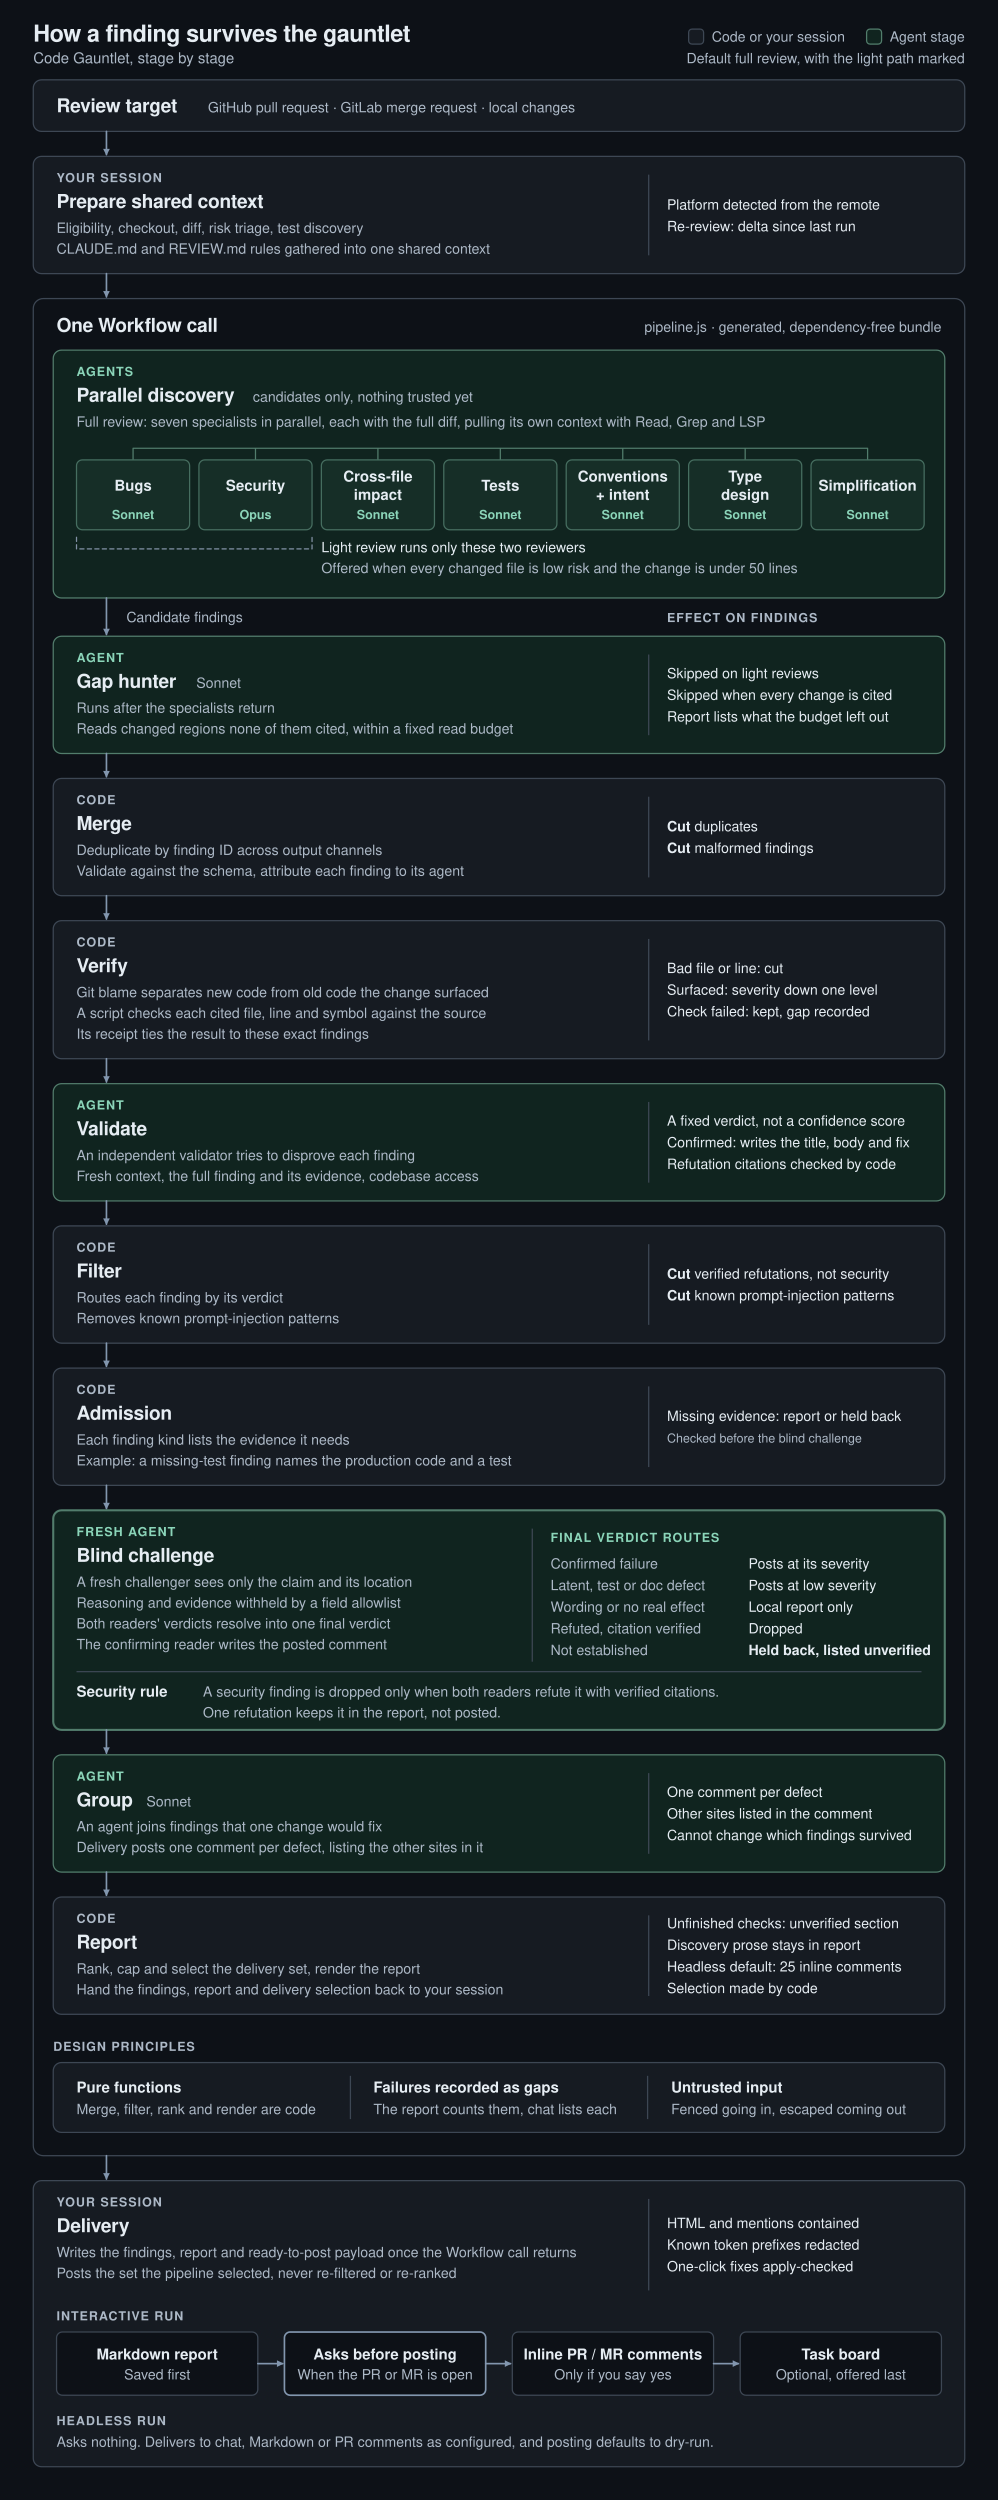
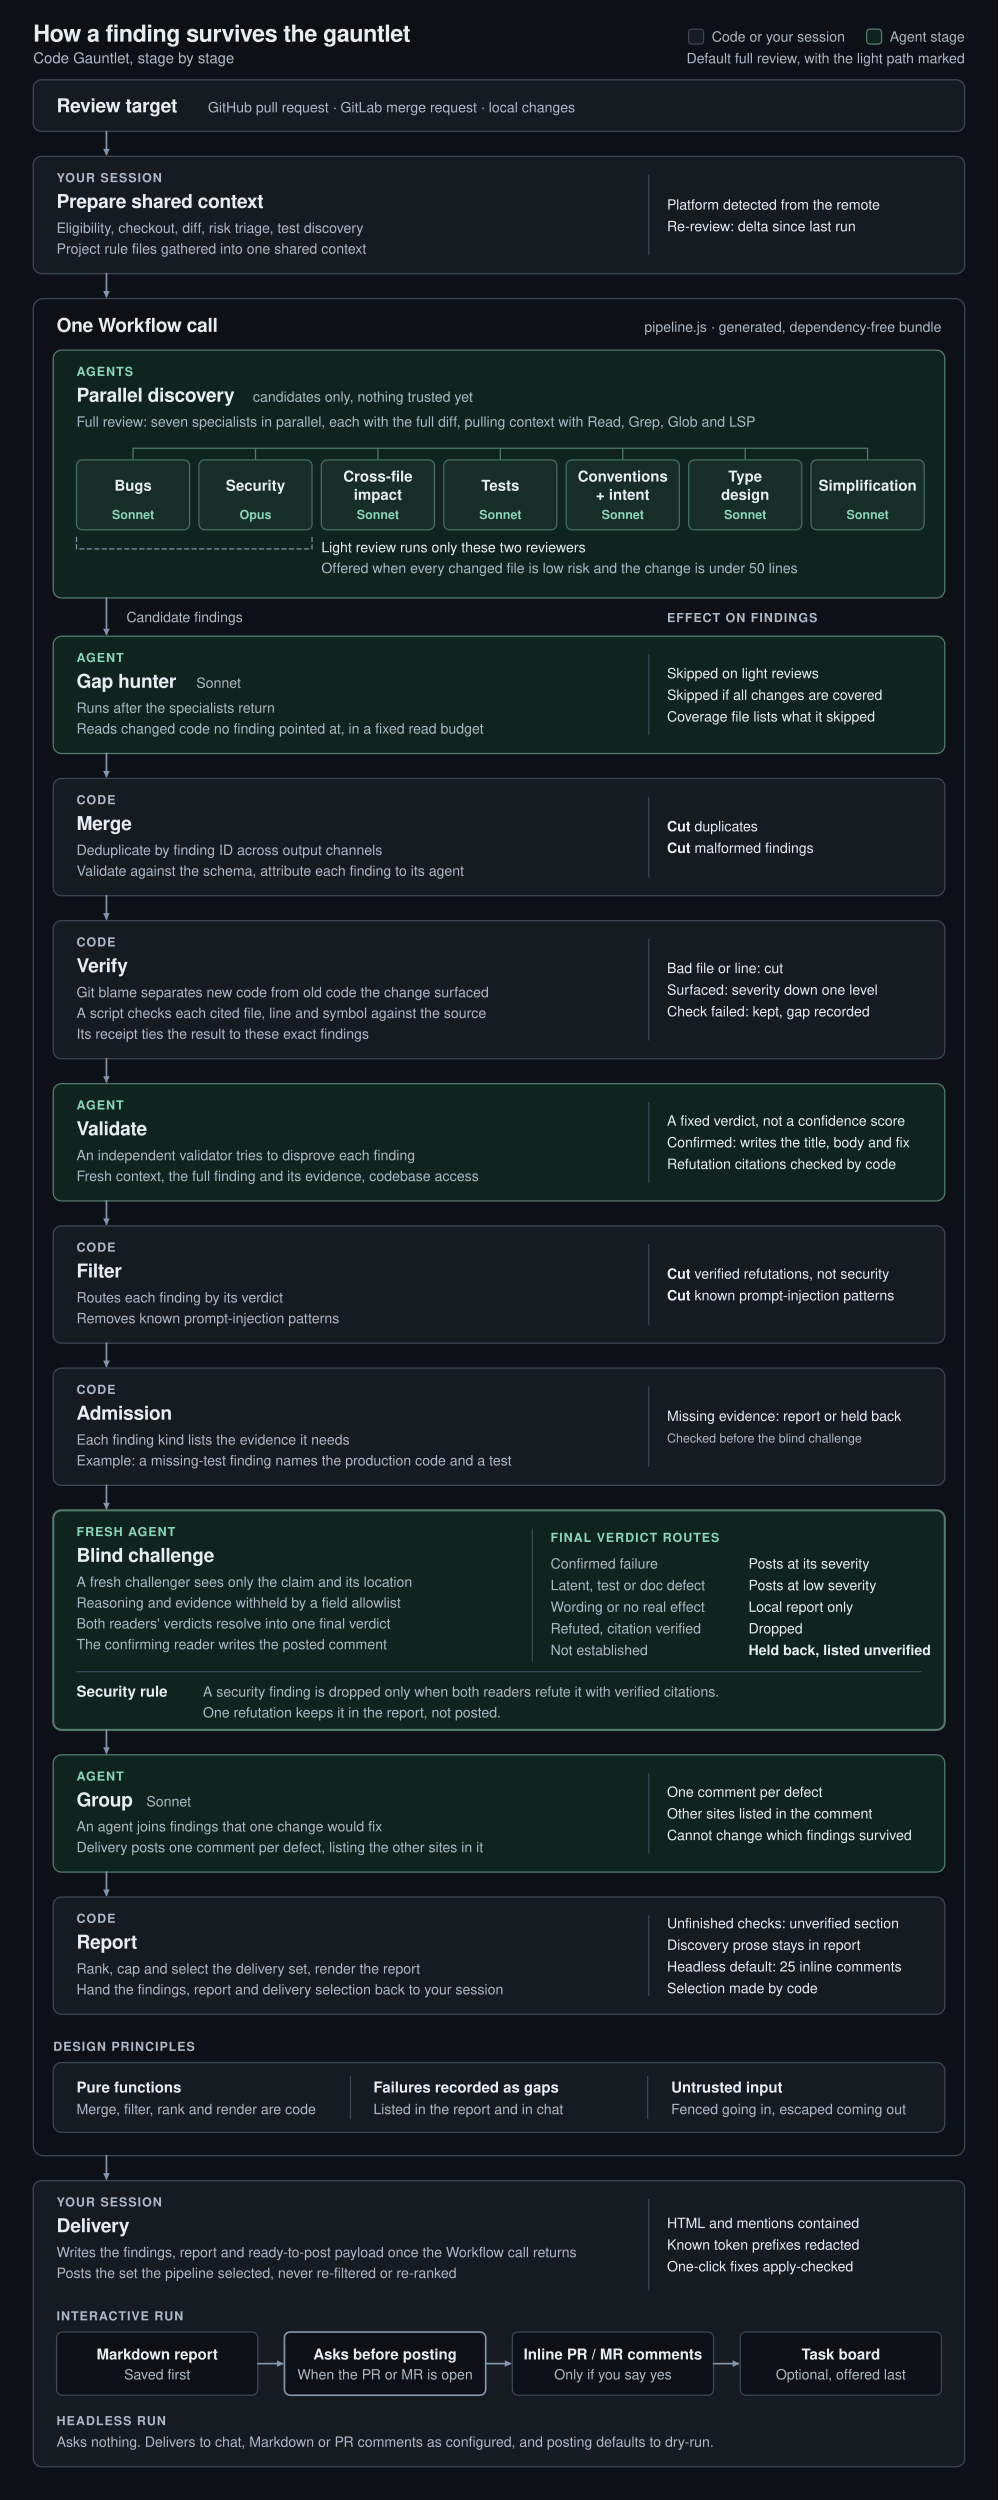
<svg xmlns="http://www.w3.org/2000/svg" viewBox="0 0 1200 3006" role="img" aria-labelledby="pipeline-title pipeline-desc">
  <defs>
    <style>
      text { font-family: -apple-system, BlinkMacSystemFont, "Segoe UI", Helvetica, Arial, sans-serif; font-size: 18px; fill: #e6edf3; }
      .page { fill: #0d1117; }
      .frame { fill: #0d1117; stroke: #3d4754; stroke-width: 1.5; }
      .panel { fill: #161b22; stroke: #3d4754; stroke-width: 1.5; }
      .node { fill: #0d1117; stroke: #3d4754; stroke-width: 1.5; }
      .ask-node { fill: #0d1117; stroke: #8296ae; stroke-width: 2; }
      .agent-node { fill: #162e27; stroke: #466e60; stroke-width: 1.5; }
      .agent-stage { fill: #10241f; stroke: #527d6c; stroke-width: 1.5; }
      .hero { stroke-width: 2.5; }
      .title { font-size: 28px; font-weight: 650; letter-spacing: -0.5px; }
      .section { font-size: 23px; font-weight: 650; letter-spacing: -0.3px; }
      .strong { font-weight: 600; }
      .reviewer { font-size: 18px; font-weight: 600; text-anchor: middle; }
      .detail { font-size: 17px; fill: #adb9c7; }
      .effect { font-size: 17px; }
      .note { font-size: 15px; fill: #adb9c7; }
      .muted { fill: #adb9c7; }
      .cut { font-weight: 650; }
      .kind { font-size: 15px; font-weight: 650; letter-spacing: 1.2px; fill: #adb9c7; }
      .agent-kind { font-size: 15px; font-weight: 650; letter-spacing: 1.2px; fill: #8bd5b9; }
      .model { font-size: 15px; font-weight: 600; text-anchor: middle; fill: #8bd5b9; }
      .mid { text-anchor: middle; }
      .end { text-anchor: end; }
      .flow { fill: none; stroke: #8296ae; stroke-width: 2; stroke-linecap: round; stroke-linejoin: round; }
      .fan { fill: none; stroke: #527d6c; stroke-width: 1.5; stroke-linecap: round; stroke-linejoin: round; }
      .light { fill: none; stroke: #8291a5; stroke-width: 1.5; stroke-dasharray: 5 4; stroke-linecap: round; stroke-linejoin: round; }
      .divider { stroke: #3d4754; stroke-width: 1.5; }
      .arrow { fill: #8296ae; }
    </style>
    <marker id="arrow" viewBox="0 0 8 8" refX="7" refY="4" markerWidth="8" markerHeight="8" markerUnits="userSpaceOnUse" orient="auto">
      <path class="arrow" d="M0 0 L8 4 L0 8 Z" />
    </marker>
  </defs>
  <rect class="page" width="1200" height="3006" />
  <text class="title" x="40" y="50">How a finding survives the gauntlet</text>
  <text class="muted" x="40" y="76">Code Gauntlet, stage by stage</text>
  <rect class="panel" x="828" y="35" width="18" height="18" rx="4" />
  <text class="detail end" x="1016" y="50">Code or your session</text>
  <rect class="agent-stage" x="1042" y="35" width="18" height="18" rx="4" />
  <text class="detail end" x="1160" y="50">Agent stage</text>
  <text class="detail end" x="1160" y="76">Default full review, with the light path marked</text>
  <rect class="panel" x="40" y="96" width="1120" height="62" rx="10" />
  <text class="section" x="68" y="135">Review target</text>
  <text class="detail" x="250" y="135">GitHub pull request  ·  GitLab merge request  ·  local changes</text>
  <path class="flow" d="M128 158 V186" marker-end="url(#arrow)" />
  <rect class="panel" x="40" y="188" width="1120" height="141" rx="10" />
  <text class="kind" x="68" y="219">YOUR SESSION</text>
  <text class="section" x="68" y="250">Prepare shared context</text>
  <text class="detail" x="68" y="280">Eligibility, checkout, diff, risk triage, test discovery</text>
-   <text class="detail" x="68" y="305">CLAUDE.md and REVIEW.md rules gathered into one shared context</text>
+   <text class="detail" x="68" y="305">Project rule files gathered into one shared context</text>
  <line class="divider" x1="780" y1="210" x2="780" y2="307" />
  <text class="effect" x="802" y="252">Platform detected from the remote</text>
  <text class="effect" x="802" y="278">Re-review: delta since last run</text>
  <path class="flow" d="M128 329 V357" marker-end="url(#arrow)" />
  <rect class="frame" x="40" y="359" width="1120" height="2233" rx="12" />
  <text class="section" x="68" y="399">One Workflow call</text>
  <text class="detail end" x="1132" y="399">pipeline.js  ·  generated, dependency-free bundle</text>
  <rect class="agent-stage" x="64" y="421" width="1072" height="298" rx="10" />
  <text class="agent-kind" x="92" y="452">AGENTS</text>
  <text class="section" x="92" y="483">Parallel discovery</text>
  <text class="detail" x="304" y="483">candidates only, nothing trusted yet</text>
-   <text class="detail" x="92" y="513">Full review: seven specialists in parallel, each with the full diff, pulling its own context with Read, Grep and LSP</text>
+   <text class="detail" x="92" y="513">Full review: seven specialists in parallel, each with the full diff, pulling context with Read, Grep, Glob and LSP</text>
  <path class="fan" d="M160 553 V539 H1043.2 V553 M307.2 539 V553 M454.4 539 V553 M601.6 539 V553 M748.8 539 V553 M896 539 V553" />
  <rect class="agent-node" x="92" y="553" width="136" height="84" rx="7" />
  <text class="reviewer" x="160" y="590">Bugs</text>
  <text class="model" x="160" y="624">Sonnet</text>
  <rect class="agent-node" x="239.2" y="553" width="136" height="84" rx="7" />
  <text class="reviewer" x="307.2" y="590">Security</text>
  <text class="model" x="307.2" y="624">Opus</text>
  <rect class="agent-node" x="386.4" y="553" width="136" height="84" rx="7" />
  <text class="reviewer" x="454.4" y="579">Cross-file</text>
  <text class="reviewer" x="454.4" y="601">impact</text>
  <text class="model" x="454.4" y="624">Sonnet</text>
  <rect class="agent-node" x="533.6" y="553" width="136" height="84" rx="7" />
  <text class="reviewer" x="601.6" y="590">Tests</text>
  <text class="model" x="601.6" y="624">Sonnet</text>
  <rect class="agent-node" x="680.8" y="553" width="136" height="84" rx="7" />
  <text class="reviewer" x="748.8" y="579">Conventions</text>
  <text class="reviewer" x="748.8" y="601">+ intent</text>
  <text class="model" x="748.8" y="624">Sonnet</text>
  <rect class="agent-node" x="828" y="553" width="136" height="84" rx="7" />
  <text class="reviewer" x="896" y="579">Type</text>
  <text class="reviewer" x="896" y="601">design</text>
  <text class="model" x="896" y="624">Sonnet</text>
  <rect class="agent-node" x="975.2" y="553" width="136" height="84" rx="7" />
  <text class="reviewer" x="1043.2" y="590">Simplification</text>
  <text class="model" x="1043.2" y="624">Sonnet</text>
  <path class="light" d="M92 646 V660 H375.2 V646" />
  <text class="effect" x="386.4" y="664">Light review runs only these two reviewers</text>
  <text class="detail" x="386.4" y="689">Offered when every changed file is low risk and the change is under 50 lines</text>
  <path class="flow" d="M128 719 V763" marker-end="url(#arrow)" />
  <text class="detail" x="152" y="748">Candidate findings</text>
  <text class="kind" x="802" y="748">EFFECT ON FINDINGS</text>
  <rect class="agent-stage" x="64" y="765" width="1072" height="141" rx="10" />
  <text class="agent-kind" x="92" y="796">AGENT</text>
  <text class="section" x="92" y="827">Gap hunter</text>
  <text class="detail" x="236" y="827">Sonnet</text>
  <text class="detail" x="92" y="857">Runs after the specialists return</text>
-   <text class="detail" x="92" y="882">Reads changed regions none of them cited, within a fixed read budget</text>
+   <text class="detail" x="92" y="882">Reads changed code no finding pointed at, in a fixed read budget</text>
  <line class="divider" x1="780" y1="787" x2="780" y2="884" />
  <text class="effect" x="802" y="815.5">Skipped on light reviews</text>
-   <text class="effect" x="802" y="841.5">Skipped when every change is cited</text>
-   <text class="effect" x="802" y="867.5">Report lists what the budget left out</text>
+   <text class="effect" x="802" y="841.5">Skipped if all changes are covered</text>
+   <text class="effect" x="802" y="867.5">Coverage file lists what it skipped</text>
  <path class="flow" d="M128 906 V934" marker-end="url(#arrow)" />
  <rect class="panel" x="64" y="936" width="1072" height="141" rx="10" />
  <text class="kind" x="92" y="967">CODE</text>
  <text class="section" x="92" y="998">Merge</text>
  <text class="detail" x="92" y="1028">Deduplicate by finding ID across output channels</text>
  <text class="detail" x="92" y="1053">Validate against the schema, attribute each finding to its agent</text>
  <line class="divider" x1="780" y1="958" x2="780" y2="1055" />
  <text class="effect" x="802" y="999.5">
    <tspan class="cut">Cut</tspan>  duplicates</text>
  <text class="effect" x="802" y="1025.5">
    <tspan class="cut">Cut</tspan>  malformed findings</text>
  <path class="flow" d="M128 1077 V1105" marker-end="url(#arrow)" />
  <rect class="panel" x="64" y="1107" width="1072" height="166" rx="10" />
  <text class="kind" x="92" y="1138">CODE</text>
  <text class="section" x="92" y="1169">Verify</text>
  <text class="detail" x="92" y="1199">Git blame separates new code from old code the change surfaced</text>
  <text class="detail" x="92" y="1224">A script checks each cited file, line and symbol against the source</text>
  <text class="detail" x="92" y="1249">Its receipt ties the result to these exact findings</text>
  <line class="divider" x1="780" y1="1129" x2="780" y2="1251" />
  <text class="effect" x="802" y="1170">Bad file or line: cut</text>
  <text class="effect" x="802" y="1196">Surfaced: severity down one level</text>
  <text class="effect" x="802" y="1222">Check failed: kept, gap recorded</text>
  <path class="flow" d="M128 1273 V1301" marker-end="url(#arrow)" />
  <rect class="agent-stage" x="64" y="1303" width="1072" height="141" rx="10" />
  <text class="agent-kind" x="92" y="1334">AGENT</text>
  <text class="section" x="92" y="1365">Validate</text>
  <text class="detail" x="92" y="1395">An independent validator tries to disprove each finding</text>
  <text class="detail" x="92" y="1420">Fresh context, the full finding and its evidence, codebase access</text>
  <line class="divider" x1="780" y1="1325" x2="780" y2="1422" />
  <text class="effect" x="802" y="1353.5">A fixed verdict, not a confidence score</text>
  <text class="effect" x="802" y="1379.5">Confirmed: writes the title, body and fix</text>
  <text class="effect" x="802" y="1405.5">Refutation citations checked by code</text>
  <path class="flow" d="M128 1444 V1472" marker-end="url(#arrow)" />
  <rect class="panel" x="64" y="1474" width="1072" height="141" rx="10" />
  <text class="kind" x="92" y="1505">CODE</text>
  <text class="section" x="92" y="1536">Filter</text>
  <text class="detail" x="92" y="1566">Routes each finding by its verdict</text>
  <text class="detail" x="92" y="1591">Removes known prompt-injection patterns</text>
  <line class="divider" x1="780" y1="1496" x2="780" y2="1593" />
  <text class="effect" x="802" y="1537.5">
    <tspan class="cut">Cut</tspan>  verified refutations, not security</text>
  <text class="effect" x="802" y="1563.5">
    <tspan class="cut">Cut</tspan>  known prompt-injection patterns</text>
  <path class="flow" d="M128 1615 V1643" marker-end="url(#arrow)" />
  <rect class="panel" x="64" y="1645" width="1072" height="141" rx="10" />
  <text class="kind" x="92" y="1676">CODE</text>
  <text class="section" x="92" y="1707">Admission</text>
  <text class="detail" x="92" y="1737">Each finding kind lists the evidence it needs</text>
  <text class="detail" x="92" y="1762">Example: a missing-test finding names the production code and a test</text>
  <line class="divider" x1="780" y1="1667" x2="780" y2="1764" />
  <text class="effect" x="802" y="1708.5">Missing evidence: report or held back</text>
  <text class="note" x="802" y="1734.5">Checked before the blind challenge</text>
  <path class="flow" d="M128 1786 V1814" marker-end="url(#arrow)" />
  <rect class="agent-stage hero" x="64" y="1816" width="1072" height="264" rx="10" />
  <text class="agent-kind" x="92" y="1847">FRESH AGENT</text>
  <text class="section" x="92" y="1878">Blind challenge</text>
  <text class="detail" x="92" y="1908">A fresh challenger sees only the claim and its location</text>
  <text class="detail" x="92" y="1933">Reasoning and evidence withheld by a field allowlist</text>
  <text class="detail" x="92" y="1958">Both readers' verdicts resolve into one final verdict</text>
  <text class="detail" x="92" y="1983">The confirming reader writes the posted comment</text>
  <line class="divider" x1="640" y1="1838" x2="640" y2="1998" />
  <text class="agent-kind" x="662" y="1854">FINAL VERDICT ROUTES</text>
  <text class="detail" x="662" y="1886">Confirmed failure</text>
  <text class="effect" x="900" y="1886">Posts at its severity</text>
  <text class="detail" x="662" y="1912">Latent, test or doc defect</text>
  <text class="effect" x="900" y="1912">Posts at low severity</text>
  <text class="detail" x="662" y="1938">Wording or no real effect</text>
  <text class="effect" x="900" y="1938">Local report only</text>
  <text class="detail" x="662" y="1964">Refuted, citation verified</text>
  <text class="effect" x="900" y="1964">Dropped</text>
  <text class="detail" x="662" y="1990">Not established</text>
  <text class="effect strong" x="900" y="1990">Held back, listed unverified</text>
  <line class="divider" x1="92" y1="2010" x2="1108" y2="2010" />
  <text class="strong" x="92" y="2040">Security rule</text>
  <text class="detail" x="244" y="2040">A security finding is dropped only when both readers refute it with verified citations.</text>
  <text class="detail" x="244" y="2065">One refutation keeps it in the report, not posted.</text>
  <path class="flow" d="M128 2080 V2108" marker-end="url(#arrow)" />
  <rect class="agent-stage" x="64" y="2110" width="1072" height="141" rx="10" />
  <text class="agent-kind" x="92" y="2141">AGENT</text>
  <text class="section" x="92" y="2172">Group</text>
  <text class="detail" x="176" y="2172">Sonnet</text>
  <text class="detail" x="92" y="2202">An agent joins findings that one change would fix</text>
  <text class="detail" x="92" y="2227">Delivery posts one comment per defect, listing the other sites in it</text>
  <line class="divider" x1="780" y1="2132" x2="780" y2="2229" />
  <text class="effect" x="802" y="2160.5">One comment per defect</text>
  <text class="effect" x="802" y="2186.5">Other sites listed in the comment</text>
  <text class="effect" x="802" y="2212.5">Cannot change which findings survived</text>
  <path class="flow" d="M128 2251 V2279" marker-end="url(#arrow)" />
  <rect class="panel" x="64" y="2281" width="1072" height="141" rx="10" />
  <text class="kind" x="92" y="2312">CODE</text>
  <text class="section" x="92" y="2343">Report</text>
  <text class="detail" x="92" y="2373">Rank, cap and select the delivery set, render the report</text>
  <text class="detail" x="92" y="2398">Hand the findings, report and delivery selection back to your session</text>
  <line class="divider" x1="780" y1="2303" x2="780" y2="2400" />
  <text class="effect" x="802" y="2318.5">Unfinished checks: unverified section</text>
  <text class="effect" x="802" y="2344.5">Discovery prose stays in report</text>
  <text class="effect" x="802" y="2370.5">Headless default: 25 inline comments</text>
  <text class="effect" x="802" y="2396.5">Selection made by code</text>
  <text class="kind" x="64" y="2466">DESIGN PRINCIPLES</text>
  <rect class="panel" x="64" y="2480" width="1072" height="84" rx="10" />
  <text class="strong" x="92" y="2516">Pure functions</text>
  <text class="detail" x="92" y="2542">Merge, filter, rank and render are code</text>
  <text class="strong" x="449" y="2516">Failures recorded as gaps</text>
-   <text class="detail" x="449" y="2542">The report counts them, chat lists each</text>
+   <text class="detail" x="449" y="2542">Listed in the report and in chat</text>
  <text class="strong" x="807" y="2516">Untrusted input</text>
  <text class="detail" x="807" y="2542">Fenced going in, escaped coming out</text>
  <line class="divider" x1="421.333" y1="2496" x2="421.333" y2="2548" />
  <line class="divider" x1="778.667" y1="2496" x2="778.667" y2="2548" />
  <path class="flow" d="M128 2592 V2620" marker-end="url(#arrow)" />
  <rect class="panel" x="40" y="2622" width="1120" height="344" rx="10" />
  <text class="kind" x="68" y="2653">YOUR SESSION</text>
  <text class="section" x="68" y="2684">Delivery</text>
  <text class="detail" x="68" y="2714">Writes the findings, report and ready-to-post payload once the Workflow call returns</text>
  <text class="detail" x="68" y="2739">Posts the set the pipeline selected, never re-filtered or re-ranked</text>
  <line class="divider" x1="780" y1="2644" x2="780" y2="2754" />
  <text class="effect" x="802" y="2679">HTML and mentions contained</text>
  <text class="effect" x="802" y="2705">Known token prefixes redacted</text>
  <text class="effect" x="802" y="2731">One-click fixes apply-checked</text>
  <text class="kind" x="68" y="2790">INTERACTIVE RUN</text>
  <rect class="node" x="68" y="2804" width="242" height="76" rx="7" />
  <text class="reviewer" x="189" y="2837">Markdown report</text>
  <text class="detail mid" x="189" y="2861">Saved first</text>
  <path class="flow" d="M310 2842 H340" marker-end="url(#arrow)" />
  <rect class="ask-node" x="342" y="2804" width="242" height="76" rx="7" />
  <text class="reviewer" x="463" y="2837">Asks before posting</text>
  <text class="detail mid" x="463" y="2861">When the PR or MR is open</text>
  <path class="flow" d="M584 2842 H614" marker-end="url(#arrow)" />
  <rect class="node" x="616" y="2804" width="242" height="76" rx="7" />
  <text class="reviewer" x="737" y="2837">Inline PR / MR comments</text>
  <text class="detail mid" x="737" y="2861">Only if you say yes</text>
  <path class="flow" d="M858 2842 H888" marker-end="url(#arrow)" />
  <rect class="node" x="890" y="2804" width="242" height="76" rx="7" />
  <text class="reviewer" x="1011" y="2837">Task board</text>
  <text class="detail mid" x="1011" y="2861">Optional, offered last</text>
  <text class="kind" x="68" y="2916">HEADLESS RUN</text>
  <text class="detail" x="68" y="2942">Asks nothing. Delivers to chat, Markdown or PR comments as configured, and posting defaults to dry-run.</text>
</svg>
